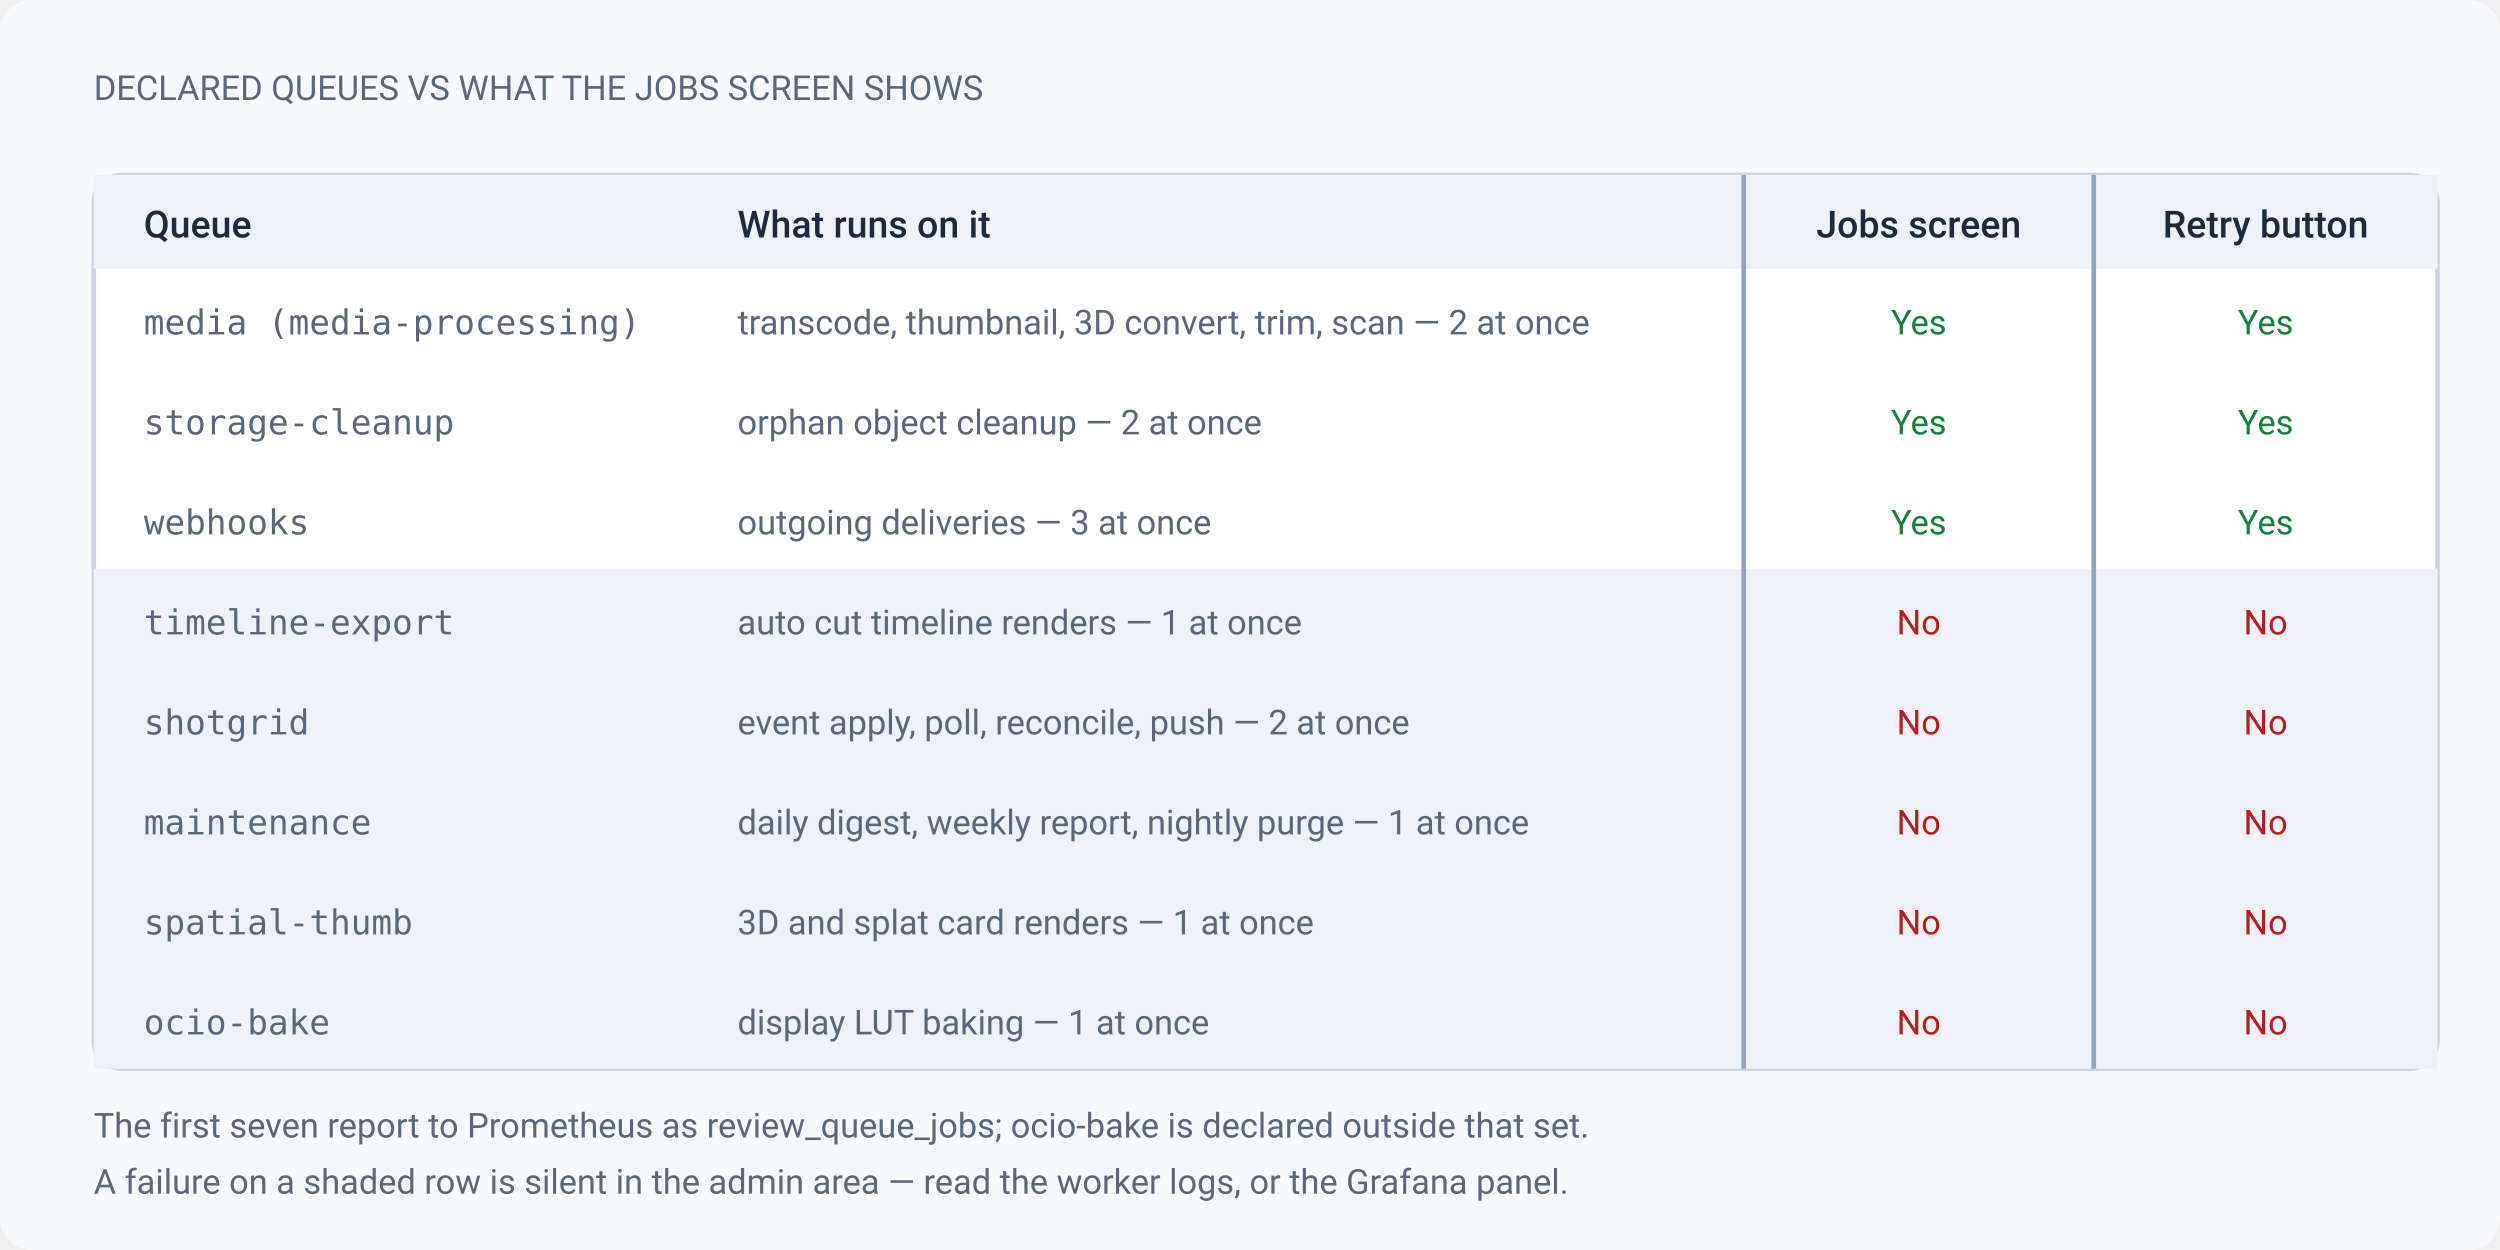
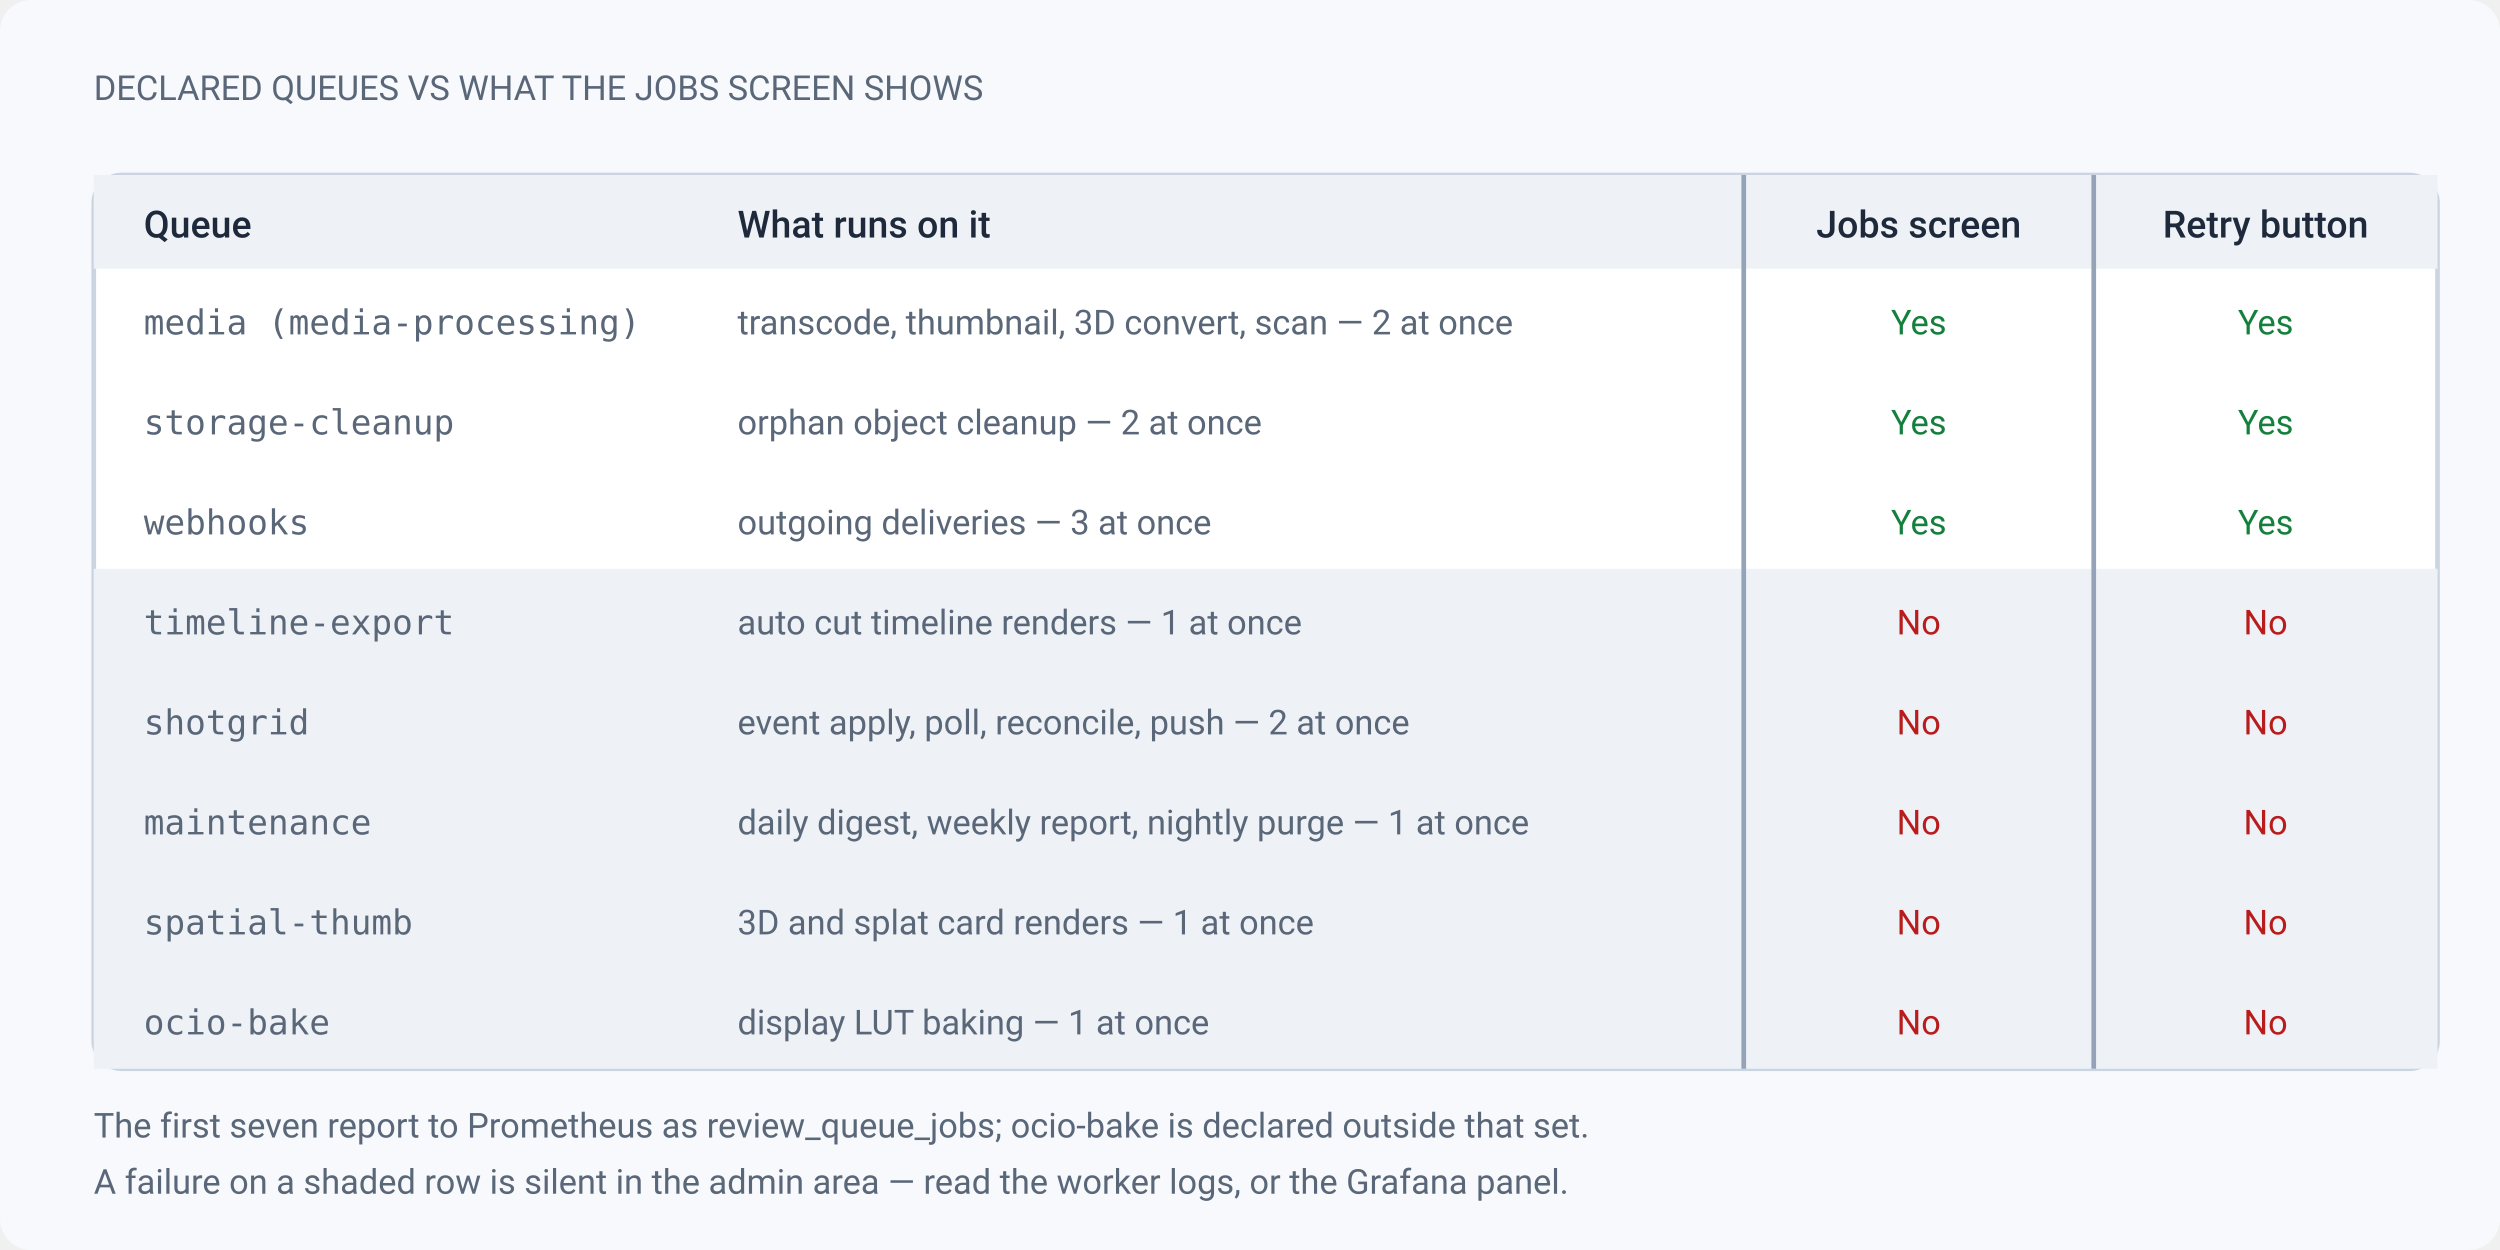
<svg xmlns="http://www.w3.org/2000/svg" viewBox="0 0 800 400" width="800" height="400" role="img" aria-labelledby="fig-title fig-desc">
  <style>
    .bg { fill: #f7f9fc; }
    .panel { fill: #ffffff; stroke: #cbd5e1; stroke-width: 1.5; }
    .panel-a { fill: #e6f7fa; stroke: #0e7490; stroke-width: 1.5; }
    .panel-w { fill: #fef6e7; stroke: #b45309; stroke-width: 1.5; }
    .panel-d { fill: #fdeceb; stroke: #b91c1c; stroke-width: 1.5; }
    .panel-o { fill: #ffffff; stroke: #94a3b8; stroke-width: 1.5; stroke-dasharray: 5 4; }
    .band { fill: #eef2f7; stroke: none; }
    .t { fill: #0f172a; font: 600 13px ui-sans-serif, system-ui, "Segoe UI", Roboto, Helvetica, Arial, sans-serif; }
    .l { fill: #1e293b; font: 500 12px ui-sans-serif, system-ui, "Segoe UI", Roboto, Helvetica, Arial, sans-serif; }
    .d { fill: #5a6779; font: 400 11px ui-sans-serif, system-ui, "Segoe UI", Roboto, Helvetica, Arial, sans-serif; }
    .m { fill: #5a6779; font: 400 11px ui-monospace, SFMono-Regular, Menlo, Consolas, monospace; }
    .a { fill: #0e7490; font: 600 11px ui-sans-serif, system-ui, "Segoe UI", Roboto, Helvetica, Arial, sans-serif; }
    .ok { fill: #15803d; }
    .no { fill: #b91c1c; }
    .conn { stroke: #94a3b8; stroke-width: 1.5; fill: none; }
    .conn-a { stroke: #0e7490; stroke-width: 1.5; fill: none; }
    .conn-o { stroke: #94a3b8; stroke-width: 1.5; fill: none; stroke-dasharray: 5 4; }
    .head { fill: #94a3b8; }
    .head-a { fill: #0e7490; }
    @media (prefers-color-scheme: dark) {
      .bg { fill: #0d121b; }
      .panel { fill: #151b27; stroke: #2a3348; }
      .panel-a { fill: #06262c; stroke: #22d3ee; }
      .panel-w { fill: #2a2109; stroke: #f5b301; }
      .panel-d { fill: #2b1113; stroke: #f87171; }
      .panel-o { fill: #151b27; stroke: #4a5872; }
      .band { fill: #111725; }
      .t { fill: #e6ebef; }
      .l { fill: #cfd7e2; }
      .d { fill: #93a0b4; }
      .m { fill: #93a0b4; }
      .a { fill: #22d3ee; }
      .ok { fill: #34d399; }
      .no { fill: #f87171; }
      .conn { stroke: #4a5872; }
      .conn-a { stroke: #22d3ee; }
      .conn-o { stroke: #4a5872; }
      .head { fill: #4a5872; }
      .head-a { fill: #22d3ee; }
    }
  </style>
  <defs>
    <marker id="arrow" viewBox="0 0 10 10" refX="9" refY="5" markerWidth="6" markerHeight="6" orient="auto-start-reverse">
      <path class="head" d="M0 0 L10 5 L0 10 z" />
    </marker>
    <marker id="arrow-a" viewBox="0 0 10 10" refX="9" refY="5" markerWidth="6" markerHeight="6" orient="auto-start-reverse">
      <path class="head-a" d="M0 0 L10 5 L0 10 z" />
    </marker>
  </defs>
  <rect class="bg" x="0" y="0" width="800" height="400" rx="10" />
  <text class="d" x="30" y="32">DECLARED QUEUES VS WHAT THE JOBS SCREEN SHOWS</text>
  <rect class="panel" x="30" y="56" width="750" height="286" rx="9" />
  <rect class="band" x="30" y="182" width="750" height="160" />
  <rect class="band" x="30" y="56" width="750" height="30" />
  <path class="conn" d="M558 56 L558 342" />
  <path class="conn" d="M670 56 L670 342" />
  <text class="l" x="46" y="76">Queue</text>
  <text class="l" x="236" y="76">What runs on it</text>
  <text class="l" x="614" y="76" text-anchor="middle">Jobs screen</text>
  <text class="l" x="725" y="76" text-anchor="middle">Retry button</text>
  <text class="m" x="46" y="107">media (media-processing)</text>
-   <text class="d" x="236" y="107">transcode, thumbnail, 3D convert, trim, scan — 2 at once</text>
+   <text class="d" x="236" y="107">transcode, thumbnail, 3D convert, scan — 2 at once</text>
  <text class="d ok" x="614" y="107" text-anchor="middle">Yes</text>
  <text class="d ok" x="725" y="107" text-anchor="middle">Yes</text>
  <text class="m" x="46" y="139">storage-cleanup</text>
  <text class="d" x="236" y="139">orphan object cleanup — 2 at once</text>
  <text class="d ok" x="614" y="139" text-anchor="middle">Yes</text>
  <text class="d ok" x="725" y="139" text-anchor="middle">Yes</text>
  <text class="m" x="46" y="171">webhooks</text>
  <text class="d" x="236" y="171">outgoing deliveries — 3 at once</text>
  <text class="d ok" x="614" y="171" text-anchor="middle">Yes</text>
  <text class="d ok" x="725" y="171" text-anchor="middle">Yes</text>
  <text class="m" x="46" y="203">timeline-export</text>
  <text class="d" x="236" y="203">auto cut timeline renders — 1 at once</text>
  <text class="d no" x="614" y="203" text-anchor="middle">No</text>
  <text class="d no" x="725" y="203" text-anchor="middle">No</text>
  <text class="m" x="46" y="235">shotgrid</text>
  <text class="d" x="236" y="235">event apply, poll, reconcile, push — 2 at once</text>
  <text class="d no" x="614" y="235" text-anchor="middle">No</text>
  <text class="d no" x="725" y="235" text-anchor="middle">No</text>
  <text class="m" x="46" y="267">maintenance</text>
  <text class="d" x="236" y="267">daily digest, weekly report, nightly purge — 1 at once</text>
  <text class="d no" x="614" y="267" text-anchor="middle">No</text>
  <text class="d no" x="725" y="267" text-anchor="middle">No</text>
  <text class="m" x="46" y="299">spatial-thumb</text>
  <text class="d" x="236" y="299">3D and splat card renders — 1 at once</text>
  <text class="d no" x="614" y="299" text-anchor="middle">No</text>
  <text class="d no" x="725" y="299" text-anchor="middle">No</text>
  <text class="m" x="46" y="331">ocio-bake</text>
  <text class="d" x="236" y="331">display LUT baking — 1 at once</text>
  <text class="d no" x="614" y="331" text-anchor="middle">No</text>
  <text class="d no" x="725" y="331" text-anchor="middle">No</text>
  <text class="d" x="30" y="364">The first seven report to Prometheus as review_queue_jobs; ocio-bake is declared outside that set.</text>
  <text class="d" x="30" y="382">A failure on a shaded row is silent in the admin area — read the worker logs, or the Grafana panel.</text>
</svg>
